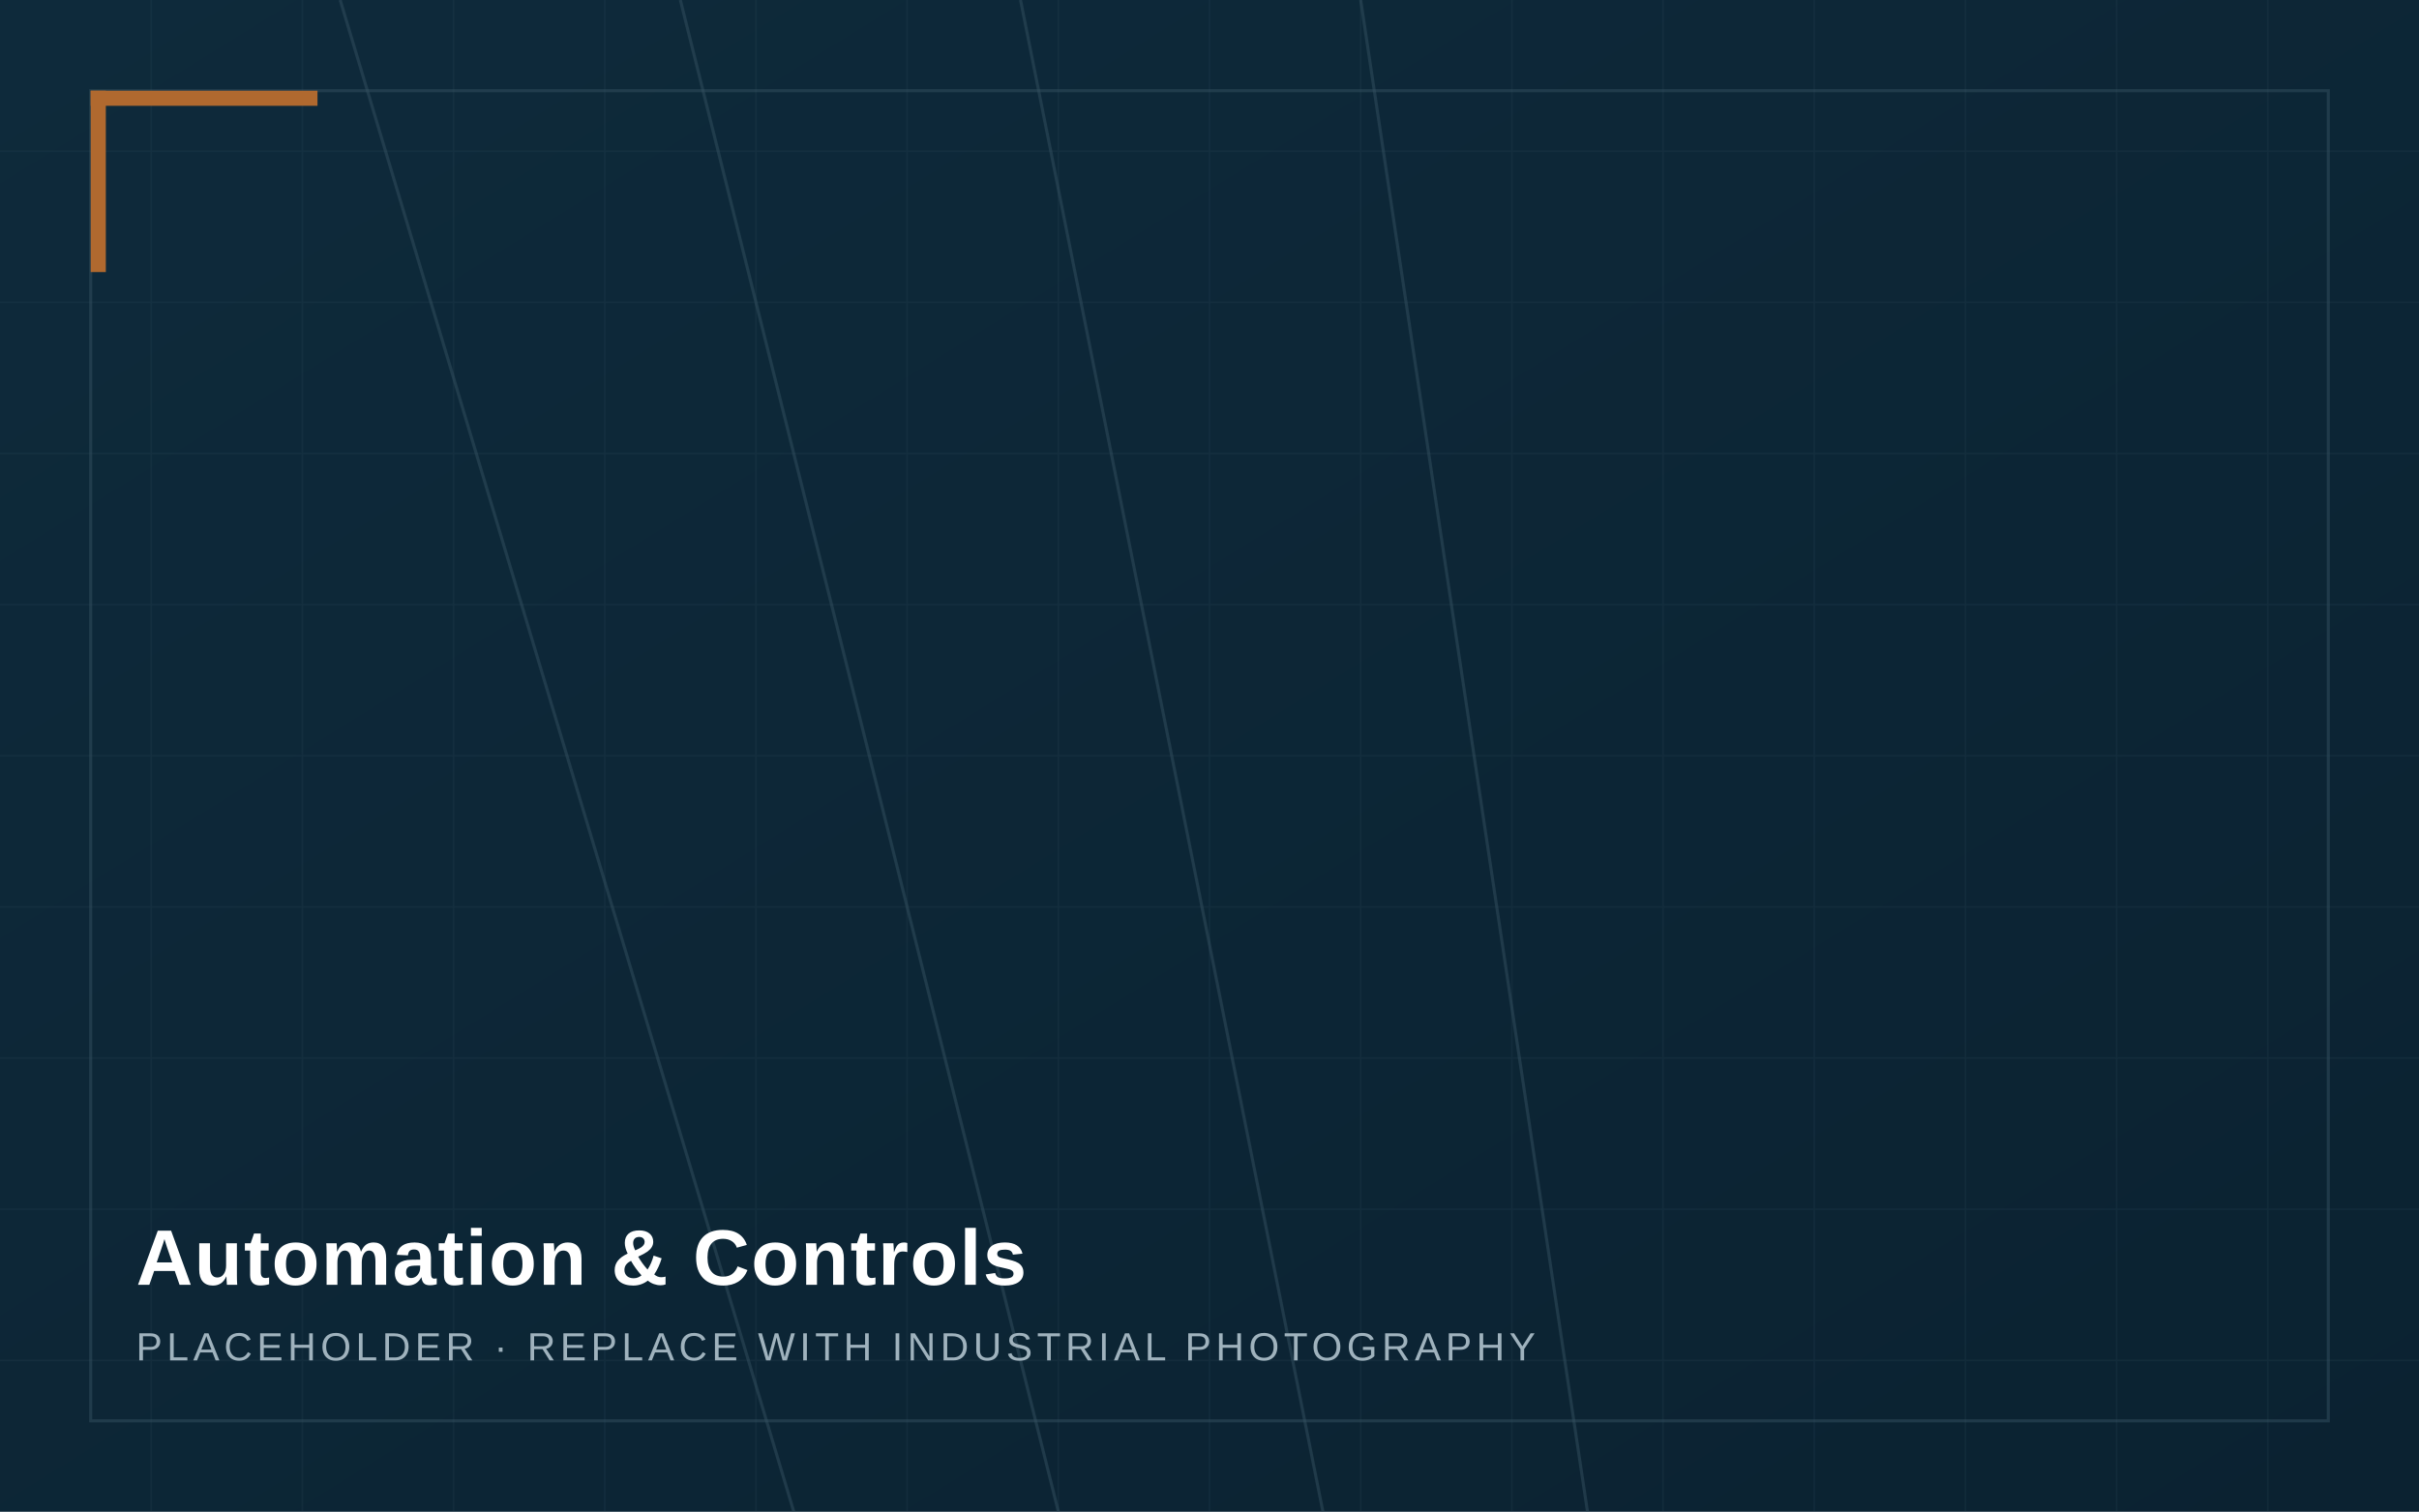
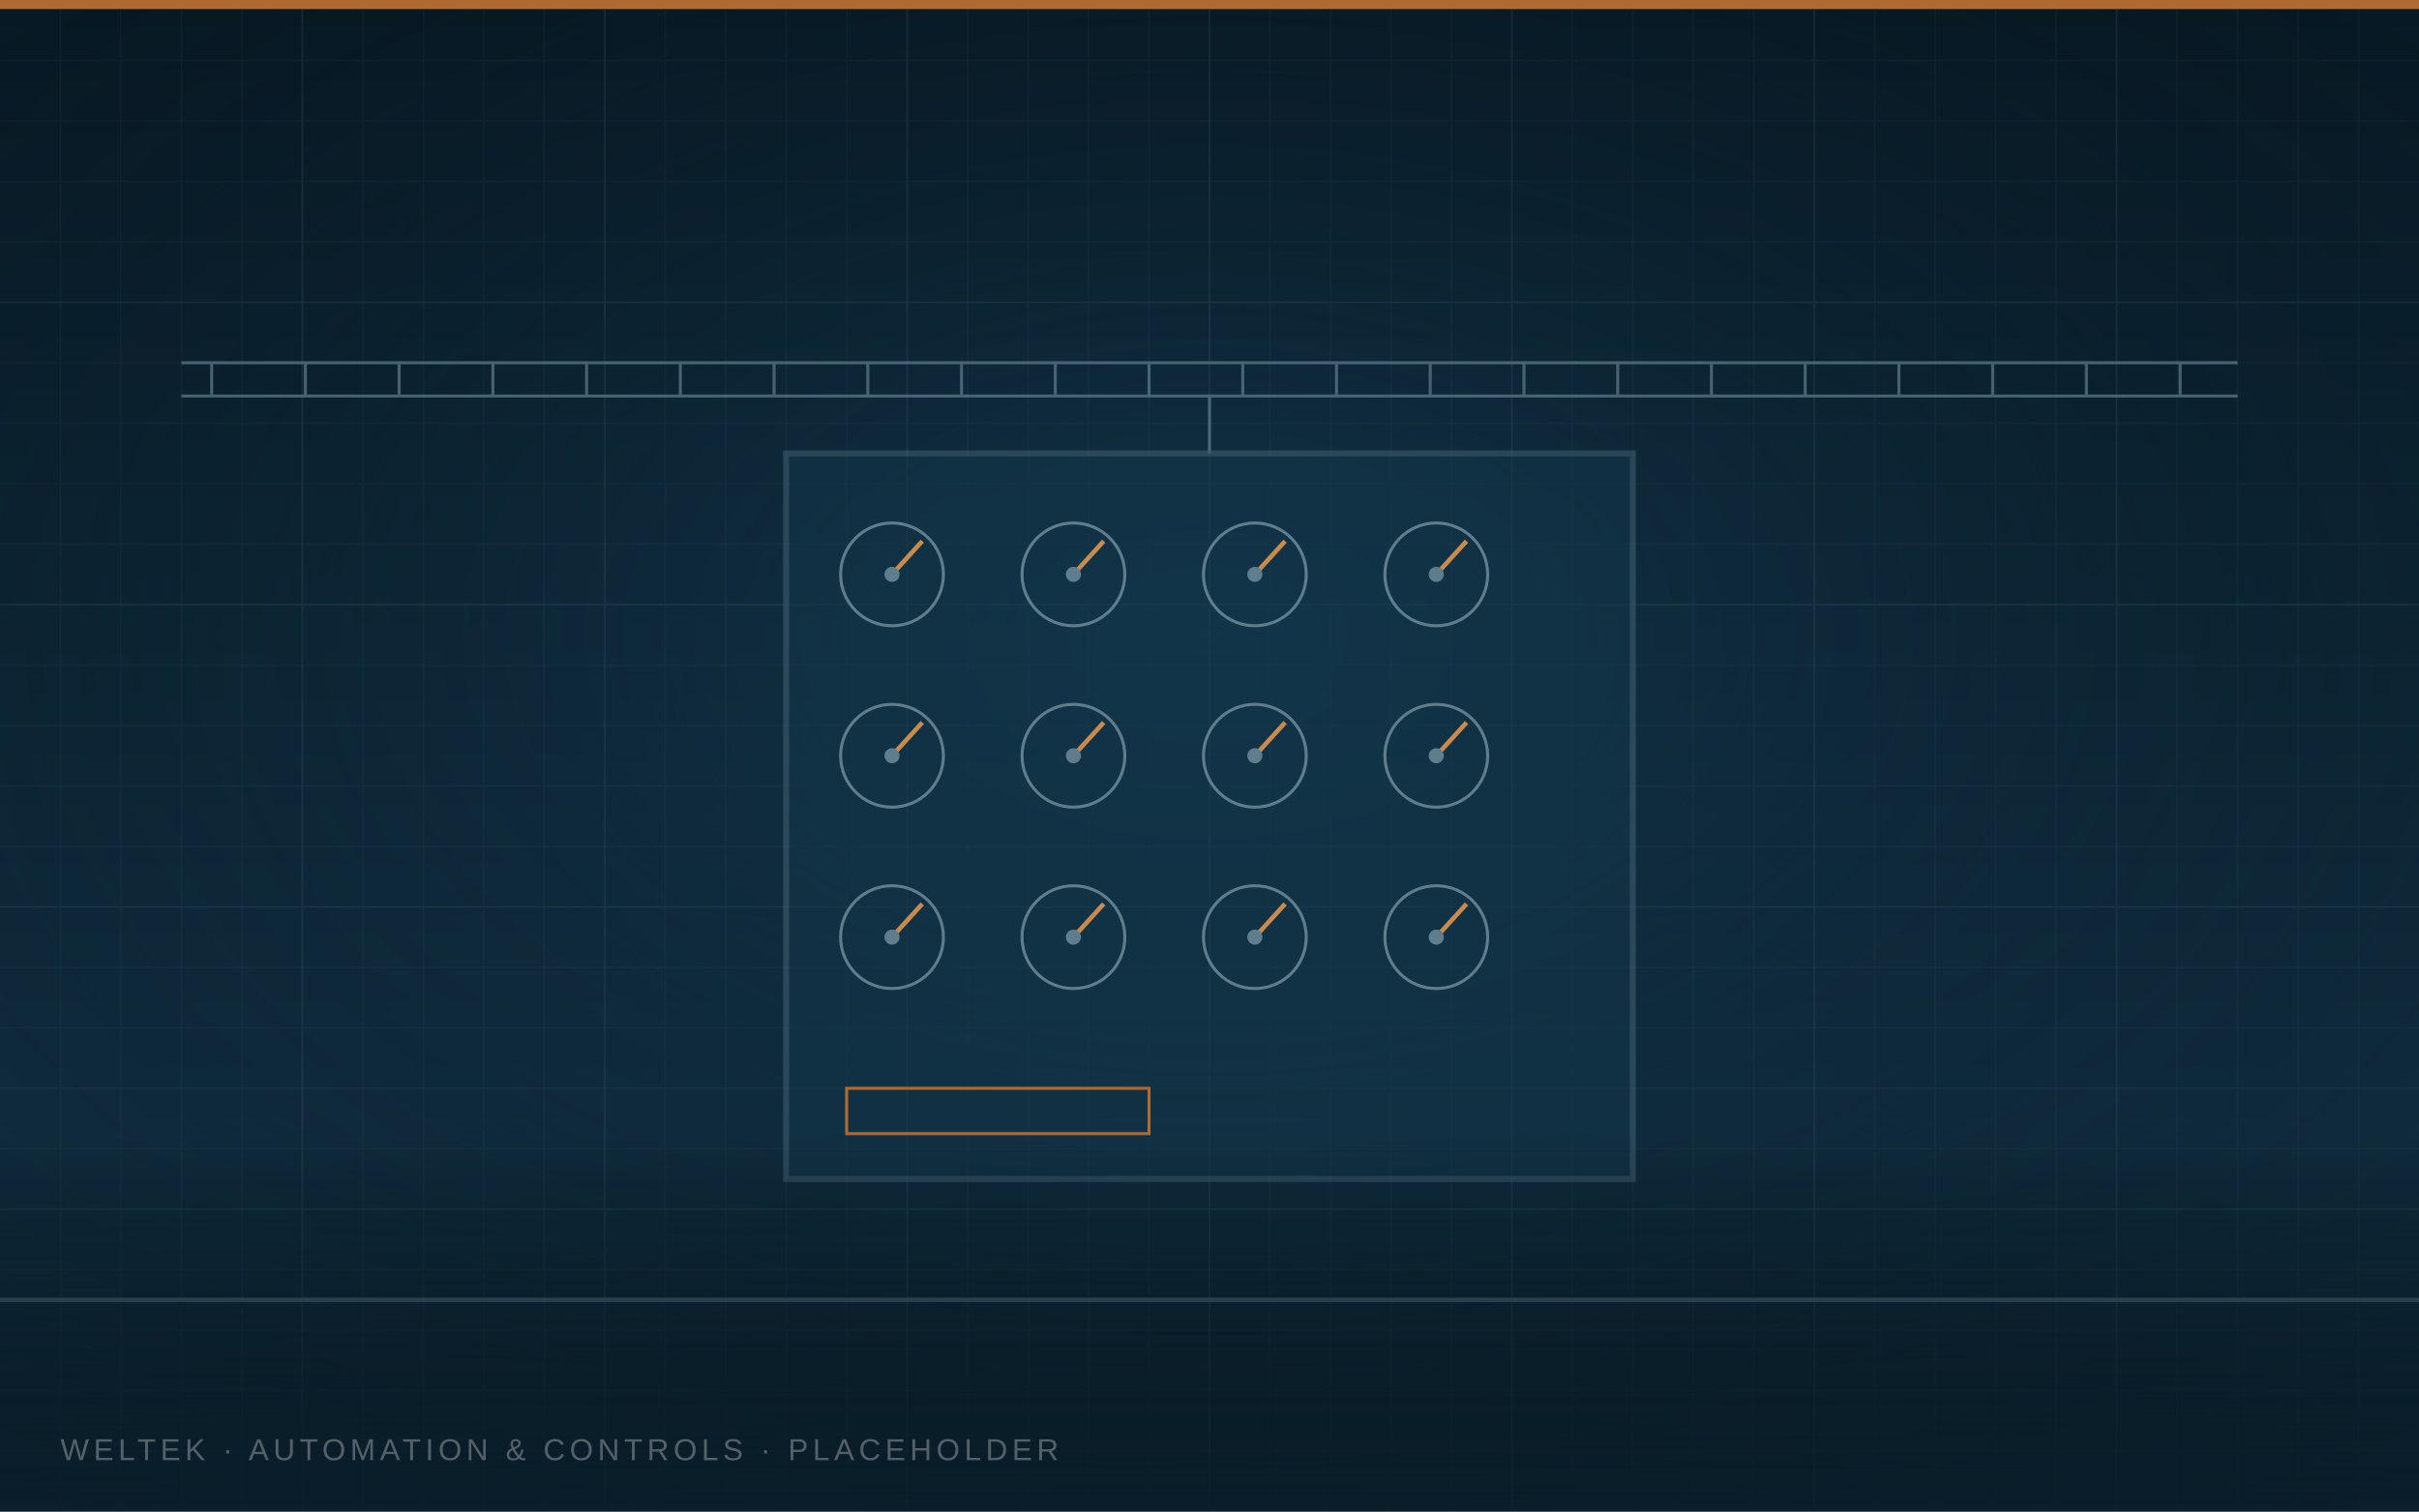
- <svg xmlns="http://www.w3.org/2000/svg" viewBox="0 0 1600 1000" width="1600" height="1000" role="img" aria-label="Automation &amp; Controls placeholder">
-   <rect width="1600" height="1000" fill="#0e2a3b" />
-   <rect width="1600" height="1000" fill="url(#vg)" />
-   <g stroke="#33505f" stroke-width="1" opacity="0.18">
-     <line x1="100" y1="0" x2="100" y2="1000" />
-     <line x1="200" y1="0" x2="200" y2="1000" />
-     <line x1="300" y1="0" x2="300" y2="1000" />
-     <line x1="400" y1="0" x2="400" y2="1000" />
-     <line x1="500" y1="0" x2="500" y2="1000" />
-     <line x1="600" y1="0" x2="600" y2="1000" />
-     <line x1="700" y1="0" x2="700" y2="1000" />
-     <line x1="800" y1="0" x2="800" y2="1000" />
-     <line x1="900" y1="0" x2="900" y2="1000" />
-     <line x1="1000" y1="0" x2="1000" y2="1000" />
-     <line x1="1100" y1="0" x2="1100" y2="1000" />
-     <line x1="1200" y1="0" x2="1200" y2="1000" />
-     <line x1="1300" y1="0" x2="1300" y2="1000" />
-     <line x1="1400" y1="0" x2="1400" y2="1000" />
-     <line x1="1500" y1="0" x2="1500" y2="1000" />
-     <line x1="0" y1="100" x2="1600" y2="100" />
-     <line x1="0" y1="200" x2="1600" y2="200" />
-     <line x1="0" y1="300" x2="1600" y2="300" />
-     <line x1="0" y1="400" x2="1600" y2="400" />
-     <line x1="0" y1="500" x2="1600" y2="500" />
-     <line x1="0" y1="600" x2="1600" y2="600" />
-     <line x1="0" y1="700" x2="1600" y2="700" />
-     <line x1="0" y1="800" x2="1600" y2="800" />
-     <line x1="0" y1="900" x2="1600" y2="900" />
-   </g>
-   <g>
-     <line x1="225" y1="0" x2="525" y2="1000" stroke="#33505f" stroke-width="2" opacity="0.5" />
-     <line x1="450" y1="0" x2="700" y2="1000" stroke="#33505f" stroke-width="2" opacity="0.5" />
-     <line x1="675" y1="0" x2="875" y2="1000" stroke="#33505f" stroke-width="2" opacity="0.5" />
-     <line x1="900" y1="0" x2="1050" y2="1000" stroke="#33505f" stroke-width="2" opacity="0.5" />
-   </g>
-   <rect x="60" y="60" width="1480" height="880" fill="none" stroke="#33505f" stroke-width="2" opacity="0.5" />
-   <rect x="60" y="60" width="150" height="10" fill="#b0692f" />
-   <rect x="60" y="60" width="10" height="120" fill="#b0692f" />
-   <text x="90" y="850" fill="#ffffff" font-family="Archivo, Arial, sans-serif" font-size="52" font-weight="700" letter-spacing="1">Automation &amp; Controls</text>
-   <text x="90" y="900" fill="#9fb2bd" font-family="Arial, sans-serif" font-size="26" letter-spacing="3">PLACEHOLDER · REPLACE WITH INDUSTRIAL PHOTOGRAPHY</text>
+ <svg xmlns="http://www.w3.org/2000/svg" viewBox="0 0 1600 1000" width="1600" height="1000" role="img" aria-label="Automation &amp; controls">
  <defs>
-     <linearGradient id="vg" x1="0" y1="0" x2="1" y2="1">
-       <stop offset="0" stop-color="#0e2a3b" />
-       <stop offset="1" stop-color="#0b2231" />
+     <linearGradient id="sky" x1="0" y1="0" x2="0" y2="1">
+       <stop offset="0" stop-color="#081a26" />
+       <stop offset="0.55" stop-color="#0e2a3b" />
+       <stop offset="1" stop-color="#123448" />
+     </linearGradient>
+     <radialGradient id="glow" cx="0.5" cy="0.42" r="0.75">
+       <stop offset="0" stop-color="#17415a" stop-opacity="0.55" />
+       <stop offset="1" stop-color="#000000" stop-opacity="0" />
+     </radialGradient>
+     <linearGradient id="vig" x1="0" y1="0" x2="0" y2="1">
+       <stop offset="0" stop-color="#000" stop-opacity="0" />
+       <stop offset="0.75" stop-color="#000" stop-opacity="0" />
+       <stop offset="1" stop-color="#081a26" stop-opacity="0.85" />
    </linearGradient>
  </defs>
+   <rect width="1600" height="1000" fill="url(#sky)" />
+   <rect width="1600" height="1000" fill="url(#glow)" />
+   <path d="M40 0V1000 M80 0V1000 M120 0V1000 M160 0V1000 M200 0V1000 M240 0V1000 M280 0V1000 M320 0V1000 M360 0V1000 M400 0V1000 M440 0V1000 M480 0V1000 M520 0V1000 M560 0V1000 M600 0V1000 M640 0V1000 M680 0V1000 M720 0V1000 M760 0V1000 M800 0V1000 M840 0V1000 M880 0V1000 M920 0V1000 M960 0V1000 M1000 0V1000 M1040 0V1000 M1080 0V1000 M1120 0V1000 M1160 0V1000 M1200 0V1000 M1240 0V1000 M1280 0V1000 M1320 0V1000 M1360 0V1000 M1400 0V1000 M1440 0V1000 M1480 0V1000 M1520 0V1000 M1560 0V1000 M0 40H1600 M0 80H1600 M0 120H1600 M0 160H1600 M0 200H1600 M0 240H1600 M0 280H1600 M0 320H1600 M0 360H1600 M0 400H1600 M0 440H1600 M0 480H1600 M0 520H1600 M0 560H1600 M0 600H1600 M0 640H1600 M0 680H1600 M0 720H1600 M0 760H1600 M0 800H1600 M0 840H1600 M0 880H1600 M0 920H1600 M0 960H1600" stroke="#3f5f70" stroke-width="1" opacity="0.10" />
+   <path d="M200 0V1000 M400 0V1000 M600 0V1000 M800 0V1000 M1000 0V1000 M1200 0V1000 M1400 0V1000 M0 200H1600 M0 400H1600 M0 600H1600 M0 800H1600" stroke="#3f5f70" stroke-width="1" opacity="0.16" />
+   <g stroke="#5f7d8c" stroke-width="2" opacity="0.7">
+     <line x1="120" y1="240" x2="1480" y2="240" />
+     <line x1="120" y1="262" x2="1480" y2="262" />
+     <line x1="140" y1="240" x2="140" y2="262" />
+     <line x1="202" y1="240" x2="202" y2="262" />
+     <line x1="264" y1="240" x2="264" y2="262" />
+     <line x1="326" y1="240" x2="326" y2="262" />
+     <line x1="388" y1="240" x2="388" y2="262" />
+     <line x1="450" y1="240" x2="450" y2="262" />
+     <line x1="512" y1="240" x2="512" y2="262" />
+     <line x1="574" y1="240" x2="574" y2="262" />
+     <line x1="636" y1="240" x2="636" y2="262" />
+     <line x1="698" y1="240" x2="698" y2="262" />
+     <line x1="760" y1="240" x2="760" y2="262" />
+     <line x1="822" y1="240" x2="822" y2="262" />
+     <line x1="884" y1="240" x2="884" y2="262" />
+     <line x1="946" y1="240" x2="946" y2="262" />
+     <line x1="1008" y1="240" x2="1008" y2="262" />
+     <line x1="1070" y1="240" x2="1070" y2="262" />
+     <line x1="1132" y1="240" x2="1132" y2="262" />
+     <line x1="1194" y1="240" x2="1194" y2="262" />
+     <line x1="1256" y1="240" x2="1256" y2="262" />
+     <line x1="1318" y1="240" x2="1318" y2="262" />
+     <line x1="1380" y1="240" x2="1380" y2="262" />
+     <line x1="1442" y1="240" x2="1442" y2="262" />
+     <line x1="800" y1="262" x2="800" y2="300" />
+   </g>
+   <rect x="520" y="300" width="560" height="480" fill="#123448" opacity="0.55" stroke="#3f5f70" stroke-width="4" />
+   <g stroke="#5f7d8c" stroke-width="2">
+     <circle cx="590" cy="380" r="34" fill="none" />
+     <line x1="590" y1="380" x2="610" y2="358" stroke="#c98a4e" stroke-width="3" />
+     <circle cx="590" cy="380" r="4" fill="#5f7d8c" />
+     <circle cx="710" cy="380" r="34" fill="none" />
+     <line x1="710" y1="380" x2="730" y2="358" stroke="#c98a4e" stroke-width="3" />
+     <circle cx="710" cy="380" r="4" fill="#5f7d8c" />
+     <circle cx="830" cy="380" r="34" fill="none" />
+     <line x1="830" y1="380" x2="850" y2="358" stroke="#c98a4e" stroke-width="3" />
+     <circle cx="830" cy="380" r="4" fill="#5f7d8c" />
+     <circle cx="950" cy="380" r="34" fill="none" />
+     <line x1="950" y1="380" x2="970" y2="358" stroke="#c98a4e" stroke-width="3" />
+     <circle cx="950" cy="380" r="4" fill="#5f7d8c" />
+     <circle cx="590" cy="500" r="34" fill="none" />
+     <line x1="590" y1="500" x2="610" y2="478" stroke="#c98a4e" stroke-width="3" />
+     <circle cx="590" cy="500" r="4" fill="#5f7d8c" />
+     <circle cx="710" cy="500" r="34" fill="none" />
+     <line x1="710" y1="500" x2="730" y2="478" stroke="#c98a4e" stroke-width="3" />
+     <circle cx="710" cy="500" r="4" fill="#5f7d8c" />
+     <circle cx="830" cy="500" r="34" fill="none" />
+     <line x1="830" y1="500" x2="850" y2="478" stroke="#c98a4e" stroke-width="3" />
+     <circle cx="830" cy="500" r="4" fill="#5f7d8c" />
+     <circle cx="950" cy="500" r="34" fill="none" />
+     <line x1="950" y1="500" x2="970" y2="478" stroke="#c98a4e" stroke-width="3" />
+     <circle cx="950" cy="500" r="4" fill="#5f7d8c" />
+     <circle cx="590" cy="620" r="34" fill="none" />
+     <line x1="590" y1="620" x2="610" y2="598" stroke="#c98a4e" stroke-width="3" />
+     <circle cx="590" cy="620" r="4" fill="#5f7d8c" />
+     <circle cx="710" cy="620" r="34" fill="none" />
+     <line x1="710" y1="620" x2="730" y2="598" stroke="#c98a4e" stroke-width="3" />
+     <circle cx="710" cy="620" r="4" fill="#5f7d8c" />
+     <circle cx="830" cy="620" r="34" fill="none" />
+     <line x1="830" y1="620" x2="850" y2="598" stroke="#c98a4e" stroke-width="3" />
+     <circle cx="830" cy="620" r="4" fill="#5f7d8c" />
+     <circle cx="950" cy="620" r="34" fill="none" />
+     <line x1="950" y1="620" x2="970" y2="598" stroke="#c98a4e" stroke-width="3" />
+     <circle cx="950" cy="620" r="4" fill="#5f7d8c" />
+   </g>
+   <rect x="560" y="720" width="200" height="30" fill="none" stroke="#b0692f" stroke-width="2" />
+   <line x1="0" y1="860" x2="1600" y2="860" stroke="#3f5f70" stroke-width="3" />
+   <rect width="1600" height="1000" fill="url(#vig)" />
+   <rect x="0" y="0" width="1600" height="6" fill="#b0692f" />
+   <text x="40" y="966" fill="#ffffff" opacity="0.30" font-family="Arial,sans-serif" font-size="20" letter-spacing="3">WELTEK · AUTOMATION &amp; CONTROLS · PLACEHOLDER</text>
</svg>
